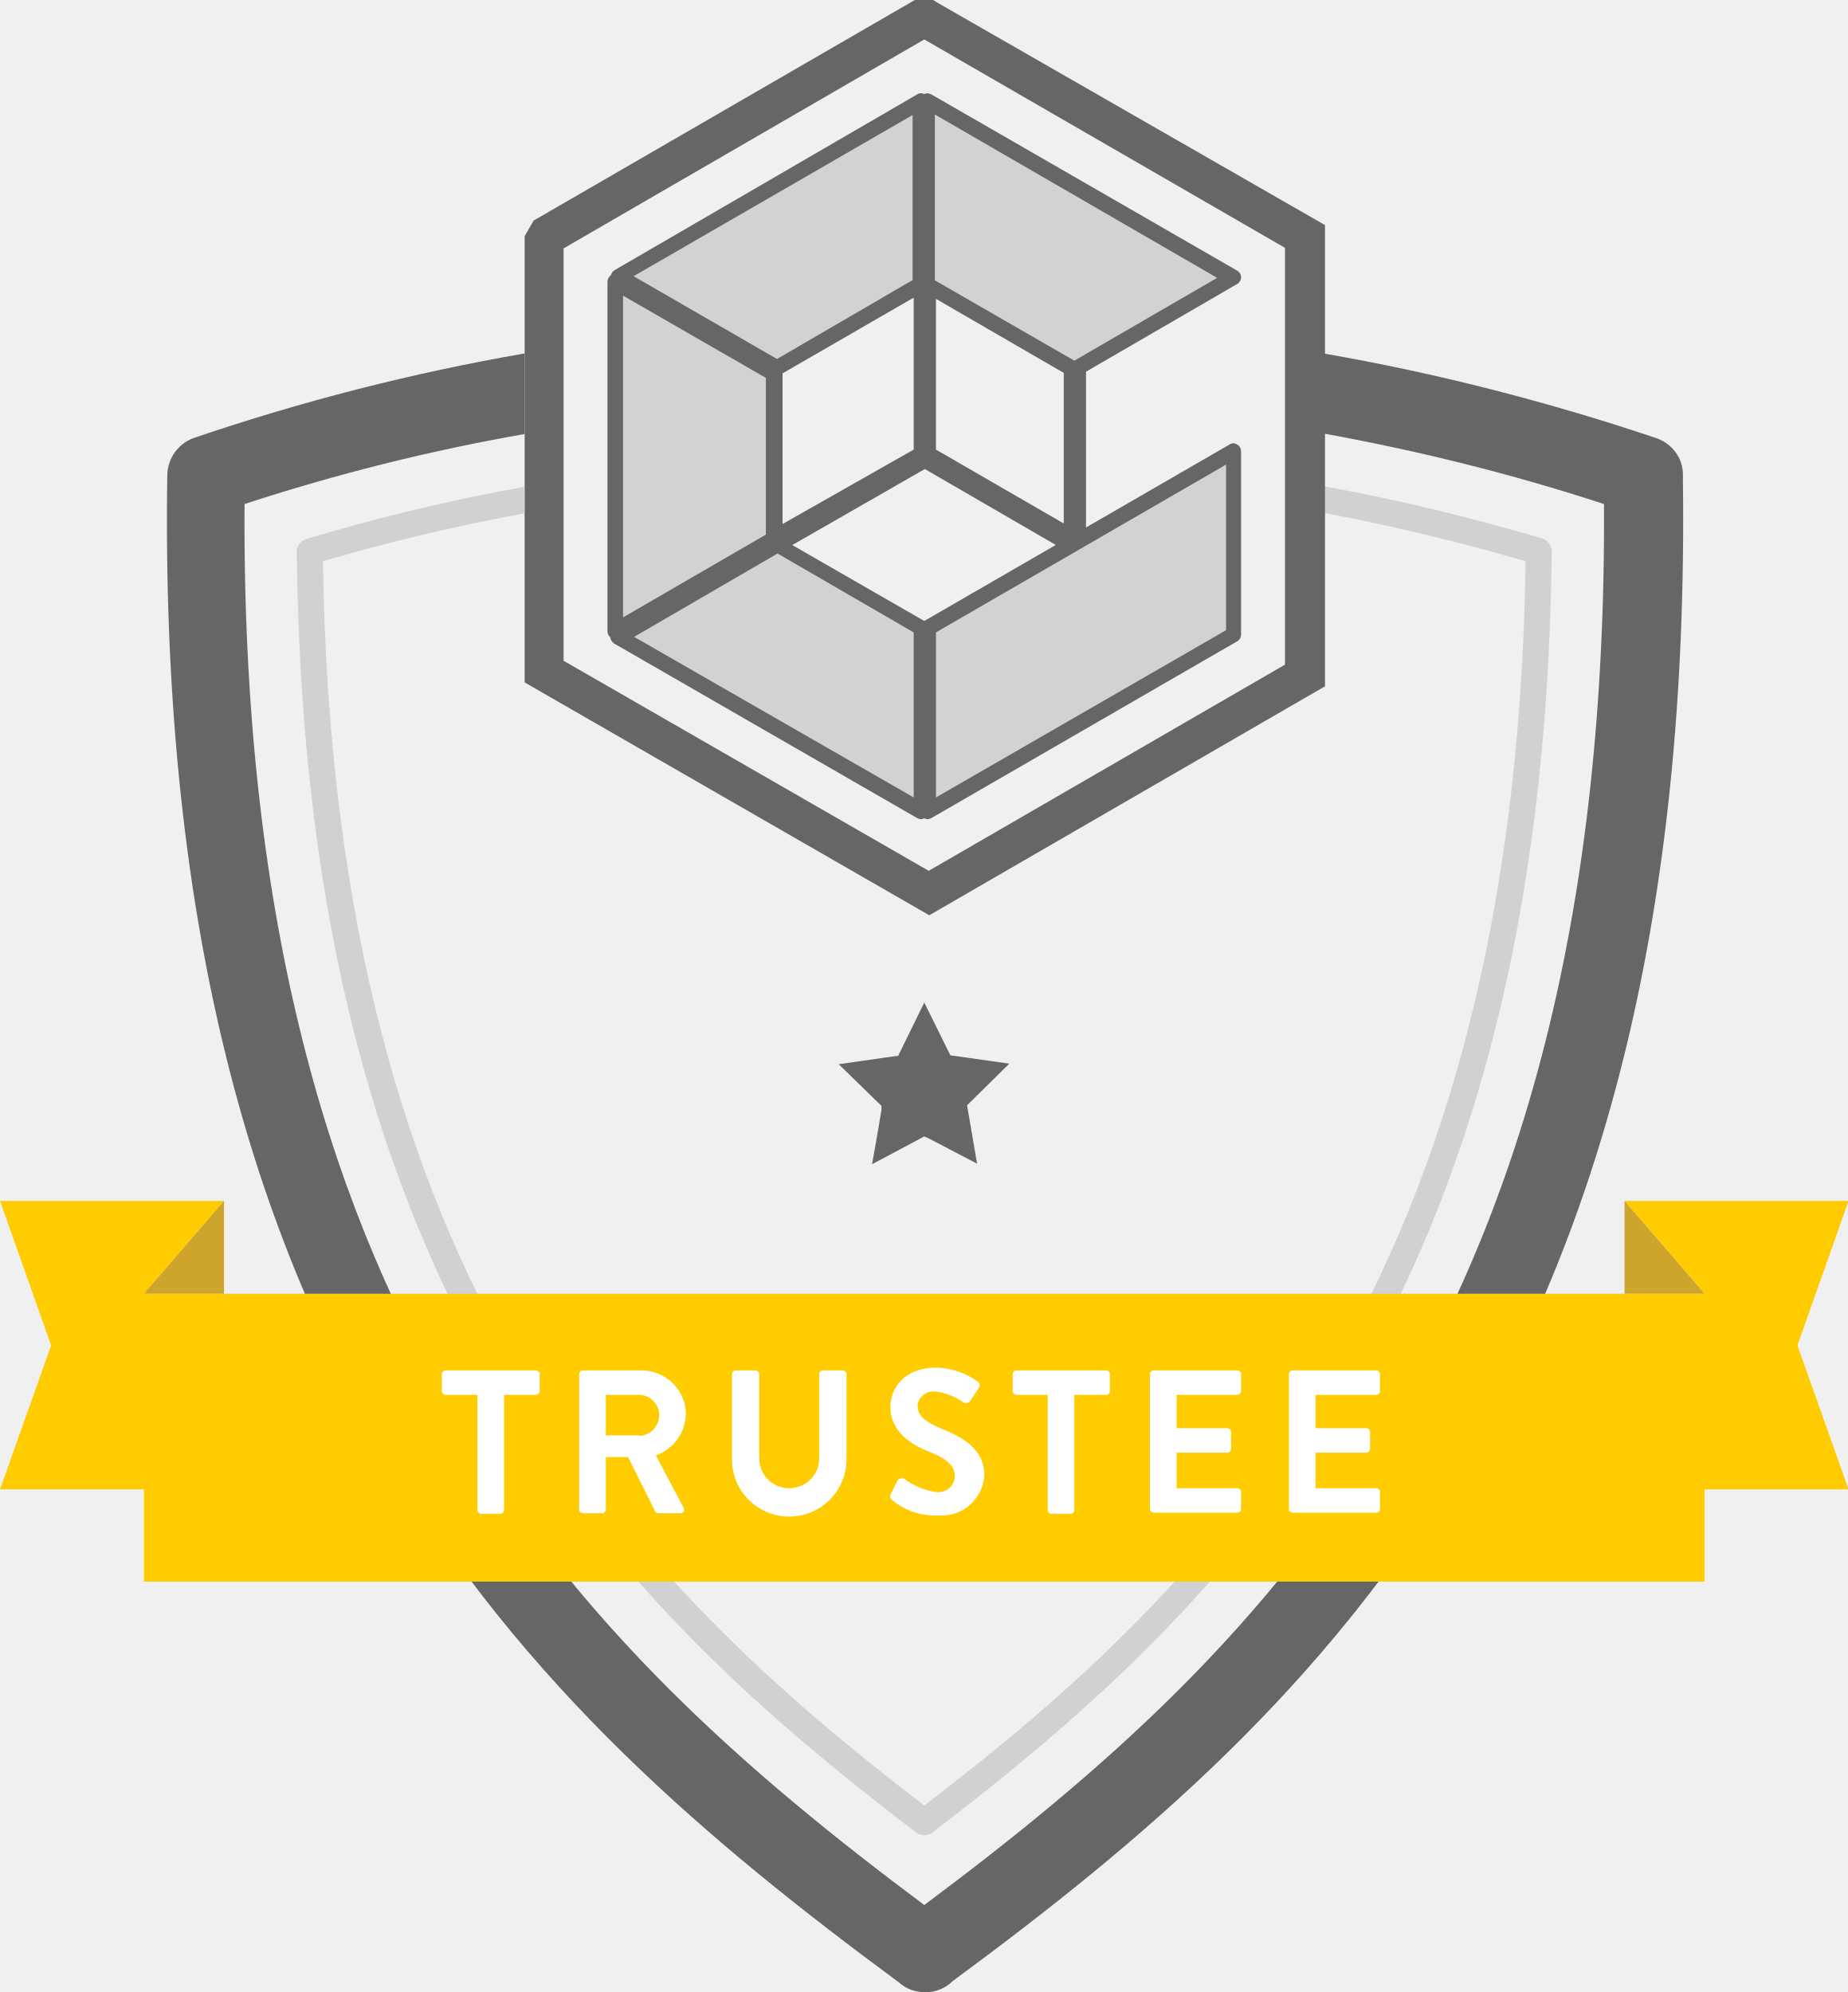
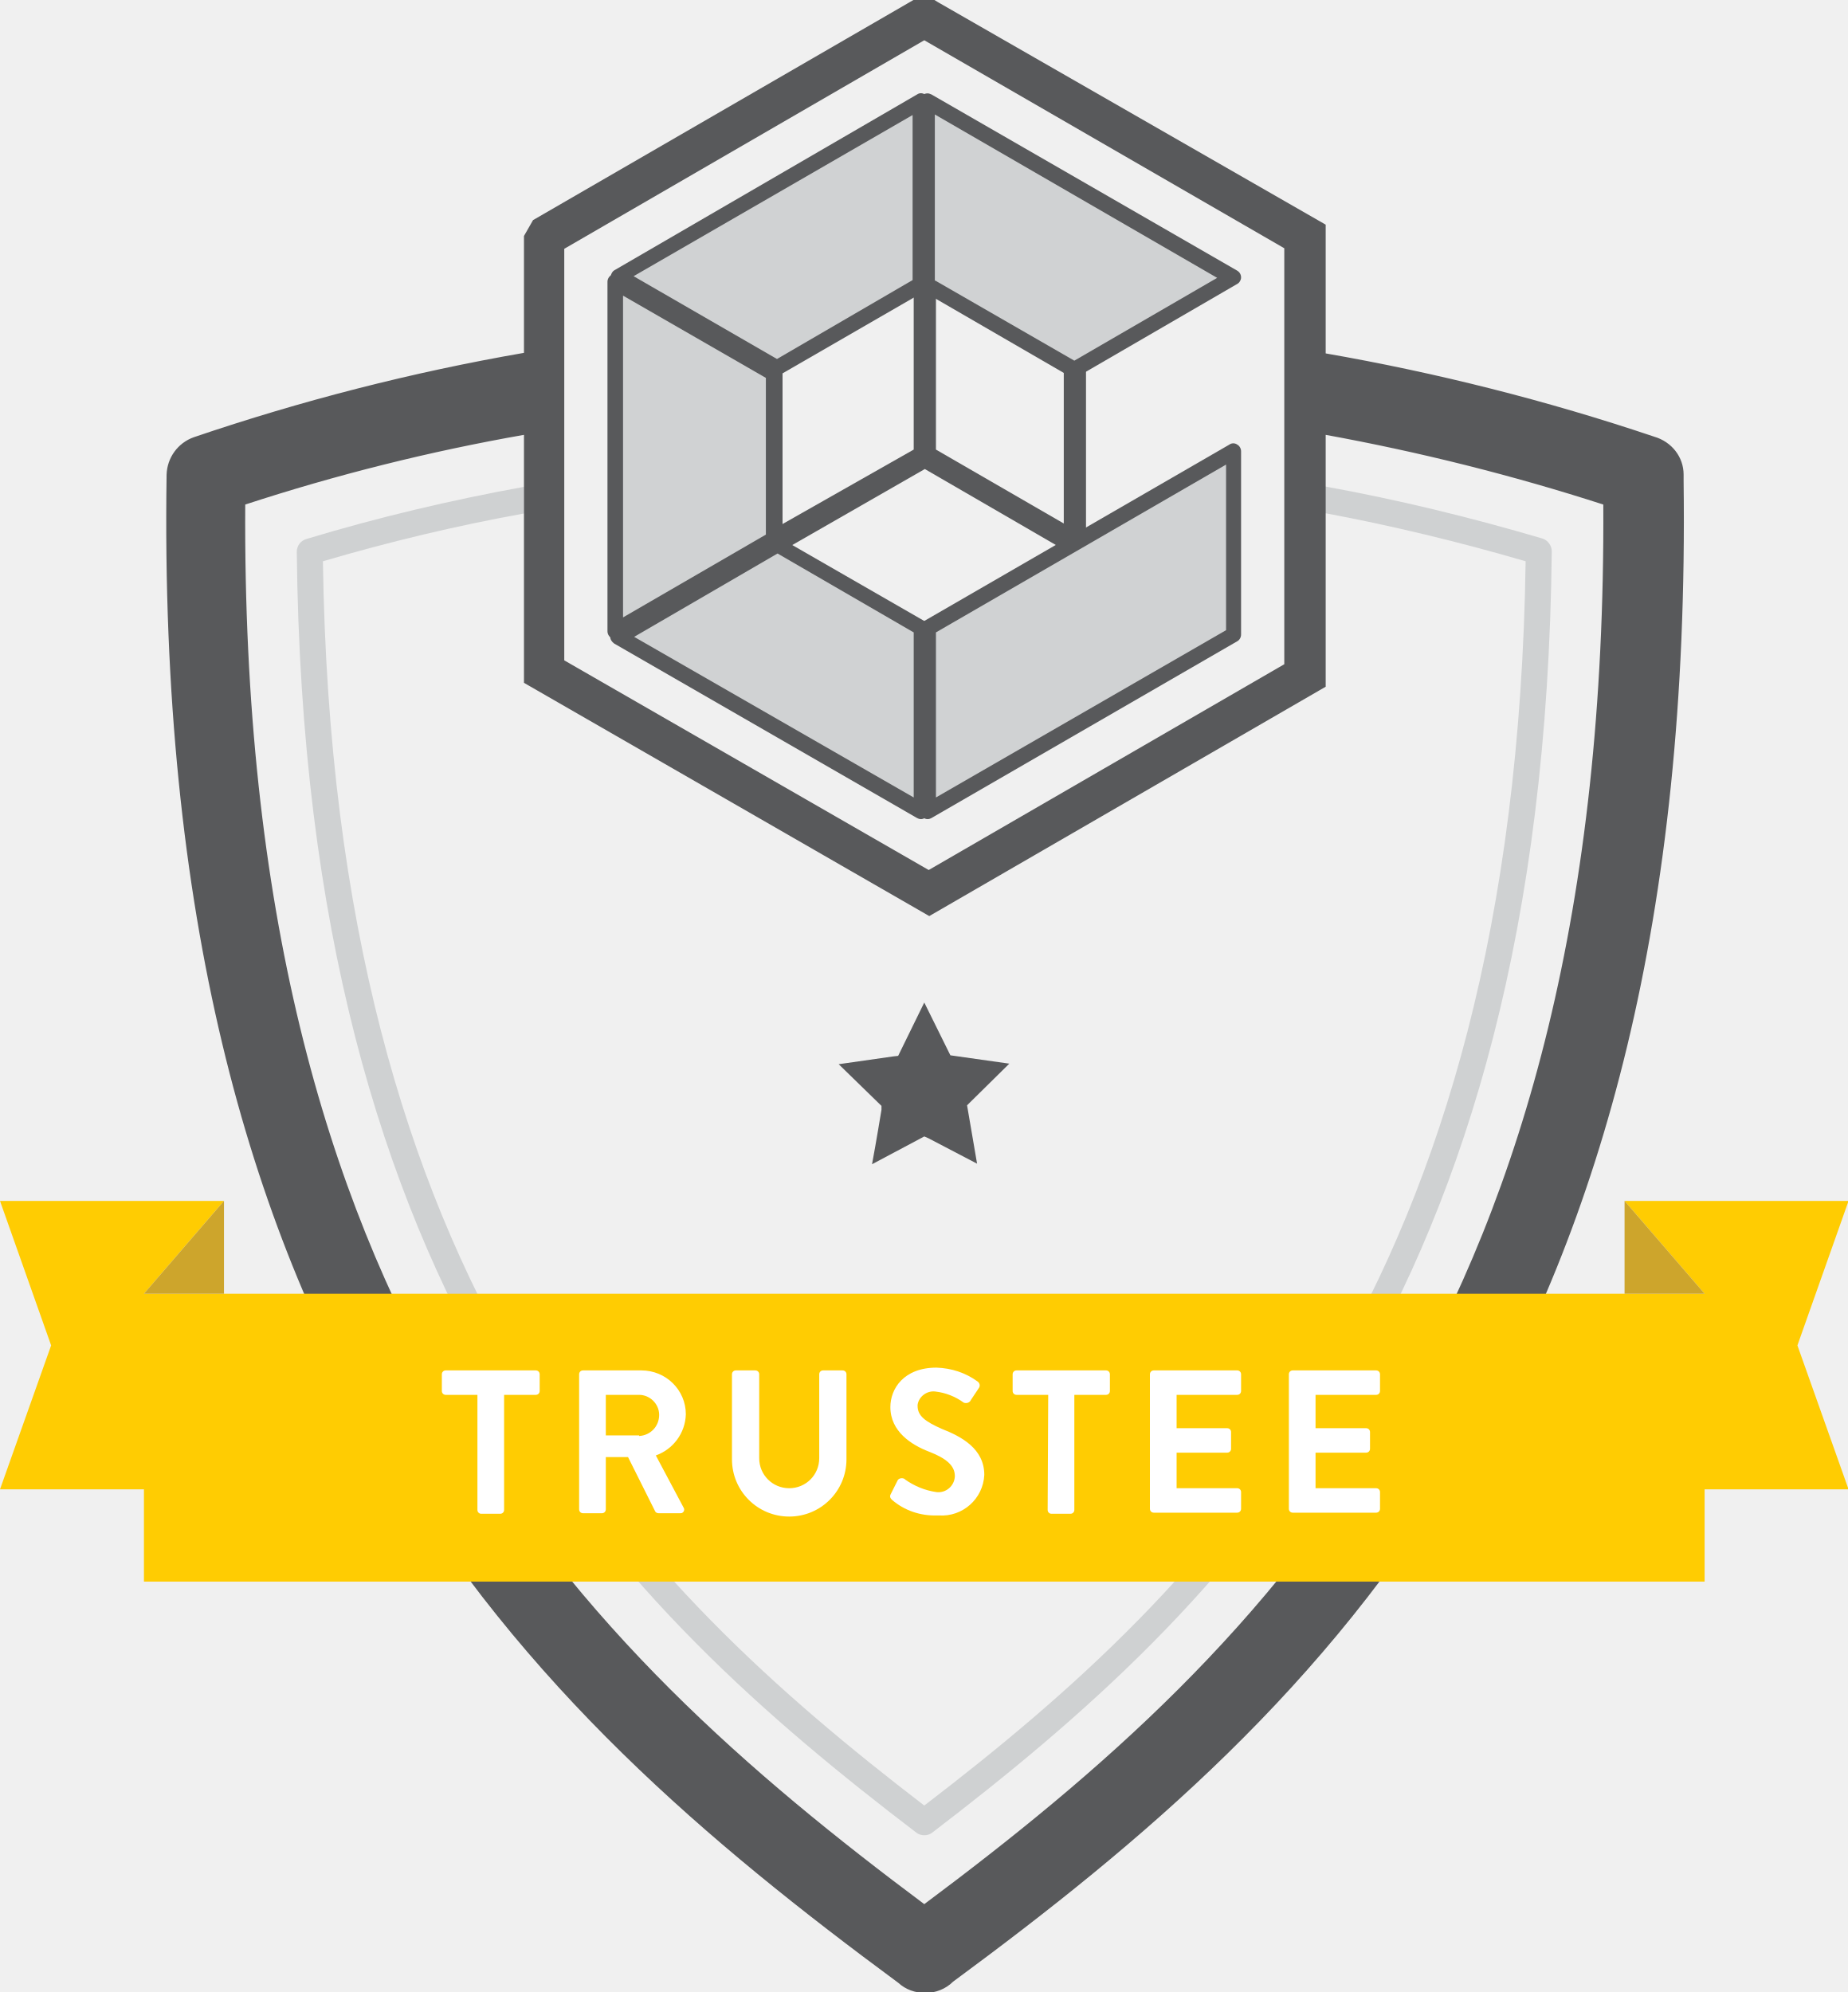
<svg xmlns="http://www.w3.org/2000/svg" version="1.1" id="svg27379" x="0px" y="0px" viewBox="0 0 48.5 52.3" style="enable-background:new 0 0 48.5 52.3;" xml:space="preserve">
  <style type="text/css">
- 	.st0{fill:#666666;}
- 	.st1{fill:#CFD1D2;}
- 	.st2{fill:#D0D2D3;}
- 	.st3{fill:#FFCC02;}
- 	.st4{fill:#CDA52C;}
- 	.st5{fill:#FFFFFF;}
+ 	.st0{fill:#CFD1D2;}
+ 	.st1{fill:none;}
+ 	.st2{fill:#58595B;stroke:#58595B;stroke-width:0.25;}
+ 	.st3{fill:#D0D2D3;}
+ 	.st4{fill:#58595B;}
+ 	.st5{fill:#FFCC02;}
+ 	.st6{fill:#CDA52C;}
+ 	.st7{fill:#FFFFFF;}
</style>
  <g id="layer1" transform="translate(131.0238,-156.9932)">
    <g id="Layer_2-03-4" transform="matrix(0.1459045,0,0,0.1459045,-131.0238,156.9932)">
      <g id="Layer_1-2-09-4">
-         <path id="path6212-3" class="st0" d="M297.6,78.7c-19.4-6.5-39.3-11.6-59.5-15.1V78c17.1,3.1,34,7.3,50.5,12.7     c0.8,145.6-59.3,205.1-122.3,252.1l0,0C103.2,295.7,43.1,236.2,44,90.7c16.5-5.4,33.3-9.6,50.4-12.6V63.6     c-20.2,3.5-40.1,8.6-59.5,15.2c-2.8,1-4.7,3.6-4.8,6.6c-2.4,158.7,63.6,221.1,131.6,271.3c1.3,1.2,3,1.8,4.8,1.8l0,0     c1.8,0,3.6-0.7,4.9-2c67.7-49.9,133.4-112.2,131.4-269.9c0-0.4,0-0.8,0-1.2C302.8,82.3,300.7,79.6,297.6,78.7z" />
-         <path id="path6214-8" class="st1" d="M274.5,101c-1.9,130.6-56.5,184.3-108.2,223.9C114.7,285.3,60,231.6,58.1,101     c11.9-3.5,24-6.4,36.2-8.6v-4.8C81.1,90,68,93.1,55.1,97c-1,0.3-1.7,1.2-1.7,2.3c1.4,135.3,58.3,189.9,111.5,230.5     c0.8,0.6,2,0.6,2.8,0c53.2-40.7,110.1-95.3,111.5-230.6c0-1-0.7-2-1.7-2.3c-12.9-3.8-26-7-39.3-9.4v4.8     C250.5,94.6,262.5,97.5,274.5,101z" />
-         <path id="path6216-6" class="st0" d="M168.7,0.5L167.9,0h-3.3L96,39.7l-1.6,2.8v80.3l72.8,41.9l71.2-41.2v-83L168.7,0.5z      M167.1,156.7l-65.7-37.8V44.7l64.9-37.6l64.9,37.5v75L167.1,156.7z" />
-         <polygon id="polygon6218-0" class="st2" points="111.2,49.7 139.9,66.2 165.7,51.2 165.7,18.2    " />
-         <path id="path6220-8" class="st0" d="M139.9,67.6c-0.3,0-0.5-0.1-0.7-0.2L110.6,51c-0.7-0.4-0.9-1.3-0.5-1.9     c0.1-0.2,0.3-0.4,0.5-0.5L165,17c0.4-0.3,1-0.3,1.4,0c0.4,0.2,0.7,0.7,0.7,1.2v33c0,0.5-0.3,1-0.7,1.2l-25.8,14.9     C140.4,67.5,140.1,67.6,139.9,67.6z M114,49.7l25.8,14.9l24.4-14.2V20.7L114,49.7z" />
-         <polygon id="polygon6222-9" class="st2" points="139.3,97 139.3,67.2 110.6,50.7 110.7,113.6    " />
-         <path id="path6224-2" class="st0" d="M110.7,115c-0.3,0-0.5-0.1-0.7-0.2c-0.4-0.2-0.7-0.7-0.7-1.2V50.7c0-0.5,0.3-1,0.7-1.2     c0.4-0.3,1-0.3,1.4,0L140.1,66c0.4,0.3,0.7,0.7,0.7,1.2V97c0,0.5-0.3,1-0.7,1.2l-28.7,16.6C111.2,114.9,111,115,110.7,115z      M112.1,53.2v57.9l25.7-14.9V68L112.1,53.2z" />
-         <polygon id="polygon6226-2" class="st2" points="139.3,97 139.9,98.1 166.3,82.7 192.7,98.1 193.9,97.4 193.9,66.2 193.3,66.5      192.7,66.2 192.7,96.7 166.9,81.8 166.9,51.2 165.7,51.2 165.7,81.8    " />
-         <path id="path6228-3" class="st0" d="M192.8,99.5c-0.2,0-0.5-0.1-0.7-0.2l-25.7-14.9l-25.8,14.8c-0.3,0.2-0.7,0.2-1.1,0     c-0.4-0.1-0.7-0.3-0.9-0.7l-0.6-1c-0.4-0.7-0.2-1.5,0.5-1.9l25.9-14.7V51.2c0-0.8,0.6-1.4,1.4-1.4h1.2c0.8,0,1.4,0.6,1.4,1.4     v29.7l23,13.3V66.2c0-0.5,0.3-1,0.7-1.2c0.4-0.2,0.9-0.2,1.3,0c0.4-0.2,0.9-0.2,1.3,0c0.4,0.2,0.7,0.7,0.7,1.2v31.2     c0,0.5-0.3,1-0.7,1.2l-1.2,0.7C193.3,99.4,193,99.5,192.8,99.5z" />
-         <polygon id="polygon6230-1" class="st2" points="166.9,51.2 193.3,66.5 221.9,50 166.9,18.2    " />
-         <path id="path6232-8" class="st0" d="M193.3,68c-0.3,0-0.5-0.1-0.7-0.2l-26.4-15.3c-0.4-0.3-0.7-0.7-0.7-1.2V18.2     c0-0.8,0.6-1.4,1.4-1.4c0.2,0,0.5,0.1,0.7,0.2l55,31.7c0.7,0.4,0.9,1.3,0.5,1.9c-0.1,0.2-0.3,0.4-0.5,0.5L194,67.7     C193.8,67.9,193.6,68,193.3,68z M168.3,50.5l25,14.4l25.7-14.9l-50.8-29.4V50.5z" />
-         <polygon id="polygon6234-3" class="st2" points="166.9,146 222,114.2 222,81.2 166.9,113    " />
-         <path id="path6236-4" class="st0" d="M166.9,147.4c-0.3,0-0.5-0.1-0.7-0.2c-0.4-0.2-0.7-0.7-0.7-1.2v-33c0-0.5,0.3-1,0.7-1.2     l55-31.8c0.4-0.3,1-0.3,1.4,0c0.4,0.2,0.7,0.7,0.7,1.2v33c0,0.5-0.3,1-0.7,1.2l-55,31.8C167.4,147.3,167.2,147.4,166.9,147.4z      M168.4,113.8v29.7l52.2-30.1V83.6L168.4,113.8z" />
-         <polygon id="polygon6238-2" class="st2" points="111.3,114.6 165.7,145.9 165.7,112.9 139.9,98.1    " />
-         <path id="path6240-2" class="st0" d="M165.7,147.4c-0.3,0-0.5-0.1-0.7-0.2l-54.5-31.4c-0.4-0.3-0.7-0.7-0.7-1.2     c0-0.5,0.3-1,0.7-1.2l28.6-16.5c0.4-0.3,1-0.3,1.4,0l25.9,14.9c0.4,0.3,0.7,0.7,0.7,1.2v33c0,0.5-0.3,1-0.7,1.2     C166.2,147.3,166,147.4,165.7,147.4z M114.1,114.6l50.3,28.9v-29.7l-24.5-14.2L114.1,114.6z" />
-         <path id="path6242-4" class="st0" d="M171,189.9l10.6,1.5l-7.1,7l-0.5,0.5l1.8,10.5l-8.8-4.6l-0.7-0.3l-9.4,5     c0.7-3.7,1.7-9.8,1.7-9.8V199l-7.7-7.5l9.8-1.4l0.9-0.1l4.7-9.6l4.4,8.9L171,189.9z" />
-         <polygon id="polygon6244-5" class="st3" points="306.7,284.6 306.7,268 332.6,268 323.4,242.1 332.6,216.1 292.3,216.1      306.7,232.8 25.9,232.8 40.3,216.1 0,216.1 9.2,242.1 0,268 25.9,268 25.9,284.6    " />
-         <polygon id="polygon6246-1" class="st4" points="292.3,216.1 292.3,232.8 306.7,232.8    " />
-         <polygon id="polygon6248-7" class="st4" points="40.3,216.1 40.3,232.8 25.9,232.8    " />
-         <path id="path6250-5" class="st5" d="M85.9,251h-5.7c-0.4,0-0.7-0.3-0.7-0.7v-3c0-0.4,0.3-0.7,0.7-0.7h16.2     c0.4,0,0.7,0.3,0.7,0.7v3c0,0.4-0.3,0.7-0.7,0.7c0,0,0,0,0,0h-5.7v20.7c0,0.4-0.3,0.7-0.7,0.7h-3.4c-0.4,0-0.7-0.3-0.7-0.7V251z" />
-         <path id="path6252-7" class="st5" d="M104.2,247.3c0-0.4,0.3-0.7,0.7-0.7h10.5c4.4,0,8,3.5,8,7.9c0,0,0,0,0,0     c-0.1,3.4-2.3,6.3-5.4,7.4l5,9.4c0.2,0.3,0.1,0.7-0.2,0.9c-0.1,0.1-0.3,0.1-0.4,0.1h-3.9c-0.2,0-0.5-0.1-0.6-0.3l-4.9-9.8H109     v9.4c0,0.4-0.3,0.7-0.7,0.7h-3.4c-0.4,0-0.7-0.3-0.7-0.7V247.3z M115,258.4c2-0.1,3.6-1.7,3.6-3.8c0-2-1.7-3.6-3.6-3.6h-6v7.3     H115z" />
-         <path id="path6254-1" class="st5" d="M131.7,247.3c0-0.4,0.3-0.7,0.7-0.7h3.5c0.4,0,0.7,0.3,0.7,0.7v15.1c0,3,2.4,5.4,5.4,5.4     c3,0,5.4-2.4,5.4-5.4c0,0,0,0,0,0v-15.1c0-0.4,0.3-0.7,0.7-0.7h3.5c0.4,0,0.7,0.3,0.7,0.7v15.3c0,5.7-4.6,10.3-10.3,10.3     c-5.7,0-10.3-4.6-10.3-10.3V247.3z" />
-         <path id="path6256-6" class="st5" d="M160.3,268.8l1.2-2.4c0.2-0.4,0.8-0.5,1.2-0.3c0,0,0.1,0,0.1,0.1c1.7,1.2,3.6,2,5.7,2.3     c1.7,0.2,3.2-1.1,3.3-2.8c0,0,0-0.1,0-0.1c0-1.9-1.6-3.2-4.7-4.4s-6.9-3.6-6.9-8c0-3.3,2.4-7.1,8.3-7.1c2.7,0.1,5.2,0.9,7.4,2.5     c0.4,0.3,0.5,0.8,0.2,1.2l-1.4,2.1c-0.2,0.5-0.8,0.7-1.3,0.5c-1.5-1.1-3.3-1.8-5.1-2c-1.5-0.2-3,0.9-3.2,2.4c0,0.1,0,0.1,0,0.2     c0,1.8,1.4,2.8,4.3,4.1c3.6,1.4,7.7,3.6,7.7,8.3c-0.2,4.3-3.9,7.6-8.2,7.3c-0.1,0-0.2,0-0.3,0c-3,0.1-5.9-0.9-8.1-2.8     C160.2,269.6,160,269.3,160.3,268.8z" />
-         <path id="path6258-9" class="st5" d="M188.6,251h-5.7c-0.4,0-0.7-0.3-0.7-0.7c0,0,0,0,0,0v-3c0-0.4,0.3-0.7,0.7-0.7H199     c0.4,0,0.7,0.3,0.7,0.7v3c0,0.4-0.3,0.7-0.7,0.7h-5.7v20.7c0,0.4-0.3,0.7-0.7,0.7h-3.4c-0.4,0-0.7-0.3-0.7-0.7V251z" />
-         <path id="path6260-8" class="st5" d="M206.9,247.3c0-0.4,0.3-0.7,0.7-0.7h15c0.4,0,0.7,0.3,0.7,0.7v3c0,0.4-0.3,0.7-0.7,0.7     c0,0,0,0,0,0h-10.9v6h9.1c0.4,0,0.7,0.3,0.7,0.7v3c0,0.4-0.3,0.7-0.7,0.7h-9.1v6.4h10.9c0.4,0,0.7,0.3,0.7,0.7v3     c0,0.4-0.3,0.7-0.7,0.7c0,0,0,0,0,0h-15c-0.4,0-0.7-0.3-0.7-0.7V247.3z" />
-         <path id="path6262-1" class="st5" d="M231.9,247.3c0-0.4,0.3-0.7,0.7-0.7h15c0.4,0,0.7,0.3,0.7,0.7v3c0,0.4-0.3,0.7-0.7,0.7     h-10.9v6h9.1c0.4,0,0.7,0.3,0.7,0.7v3c0,0.4-0.3,0.7-0.7,0.7h-9.1v6.4h10.9c0.4,0,0.7,0.3,0.7,0.7v3c0,0.4-0.3,0.7-0.7,0.7h-15     c-0.4,0-0.7-0.3-0.7-0.7c0,0,0,0,0,0V247.3z" />
+         <path id="path6214-8" class="st0" d="M274.5,101c-1.9,130.6-56.5,184.3-108.2,223.9C114.7,285.3,60,231.6,58.1,101     c11.9-3.5,24-6.4,36.2-8.6v-4.8C81.1,90,68,93.1,55.1,97c-1,0.3-1.7,1.2-1.7,2.3c1.4,135.3,58.3,189.9,111.5,230.5     c0.8,0.6,2,0.6,2.8,0c53.2-40.7,110.1-95.3,111.5-230.6c0-1-0.7-2-1.7-2.3c-12.9-3.8-26-7-39.3-9.4v4.8     C250.5,94.6,262.5,97.5,274.5,101z" />
+         <g>
+           <path class="st1" d="M238.4,123.5l-71.2,41.2l-72.8-41.9V78.1c-17.1,3-33.9,7.2-50.4,12.6c-0.9,145.5,59.2,205,122.3,252.1      c63-47,123.1-106.5,122.3-252.1c-16.4-5.4-33.2-9.5-50.2-12.6V123.5z" />
+           <polygon class="st1" points="231.2,119.6 231.2,44.6 166.3,7.1 101.4,44.7 101.4,118.9 167.1,156.7     " />
+           <path class="st2" d="M297.6,78.7c-19.3-6.5-39.1-11.5-59.2-15V40.5l-69.7-40L167.9,0h-3.3L96,39.7l-1.6,2.8v21.1      c-20.2,3.5-40.1,8.6-59.5,15.2c-2.8,1-4.7,3.6-4.8,6.6c-2.4,158.7,63.6,221.1,131.6,271.3c1.3,1.2,3,1.8,4.8,1.8s3.6-0.7,4.9-2      c67.7-49.9,133.4-112.2,131.4-269.9c0-0.4,0-0.8,0-1.2C302.8,82.3,300.7,79.6,297.6,78.7z M101.4,44.7l64.9-37.6l64.9,37.5v75      l-64.1,37.1l-65.7-37.8V44.7z M166.3,342.8C103.2,295.7,43.1,236.2,44,90.7c16.5-5.4,33.3-9.6,50.4-12.6v44.7l72.8,41.9      l71.2-41.2V78.1c17,3.1,33.8,7.3,50.2,12.6C289.4,236.3,229.3,295.8,166.3,342.8z" />
+         </g>
+         <polygon id="polygon6218-0" class="st3" points="111.2,49.7 139.9,66.2 165.7,51.2 165.7,18.2    " />
+         <path id="path6220-8" class="st4" d="M139.9,67.6c-0.3,0-0.5-0.1-0.7-0.2L110.6,51c-0.7-0.4-0.9-1.3-0.5-1.9     c0.1-0.2,0.3-0.4,0.5-0.5L165,17c0.4-0.3,1-0.3,1.4,0c0.4,0.2,0.7,0.7,0.7,1.2v33c0,0.5-0.3,1-0.7,1.2l-25.8,14.9     C140.4,67.5,140.1,67.6,139.9,67.6z M114,49.7l25.8,14.9l24.4-14.2V20.7L114,49.7z" />
+         <polygon id="polygon6222-9" class="st3" points="139.3,97 139.3,67.2 110.6,50.7 110.7,113.6    " />
+         <path id="path6224-2" class="st4" d="M110.7,115c-0.3,0-0.5-0.1-0.7-0.2c-0.4-0.2-0.7-0.7-0.7-1.2V50.7c0-0.5,0.3-1,0.7-1.2     c0.4-0.3,1-0.3,1.4,0L140.1,66c0.4,0.3,0.7,0.7,0.7,1.2V97c0,0.5-0.3,1-0.7,1.2l-28.7,16.6C111.2,114.9,111,115,110.7,115z      M112.1,53.2v57.9l25.7-14.9V68L112.1,53.2z" />
+         <polygon id="polygon6226-2" class="st3" points="139.3,97 139.9,98.1 166.3,82.7 192.7,98.1 193.9,97.4 193.9,66.2 193.3,66.5      192.7,66.2 192.7,96.7 166.9,81.8 166.9,51.2 165.7,51.2 165.7,81.8    " />
+         <path id="path6228-3" class="st4" d="M192.8,99.5c-0.2,0-0.5-0.1-0.7-0.2l-25.7-14.9l-25.8,14.8c-0.3,0.2-0.7,0.2-1.1,0     c-0.4-0.1-0.7-0.3-0.9-0.7l-0.6-1c-0.4-0.7-0.2-1.5,0.5-1.9l25.9-14.7V51.2c0-0.8,0.6-1.4,1.4-1.4h1.2c0.8,0,1.4,0.6,1.4,1.4     v29.7l23,13.3v-28c0-0.5,0.3-1,0.7-1.2s0.9-0.2,1.3,0c0.4-0.2,0.9-0.2,1.3,0c0.4,0.2,0.7,0.7,0.7,1.2v31.2c0,0.5-0.3,1-0.7,1.2     l-1.2,0.7C193.3,99.4,193,99.5,192.8,99.5z" />
+         <polygon id="polygon6230-1" class="st3" points="166.9,51.2 193.3,66.5 221.9,50 166.9,18.2    " />
+         <path id="path6232-8" class="st4" d="M193.3,68c-0.3,0-0.5-0.1-0.7-0.2l-26.4-15.3c-0.4-0.3-0.7-0.7-0.7-1.2V18.2     c0-0.8,0.6-1.4,1.4-1.4c0.2,0,0.5,0.1,0.7,0.2l55,31.7c0.7,0.4,0.9,1.3,0.5,1.9c-0.1,0.2-0.3,0.4-0.5,0.5L194,67.7     C193.8,67.9,193.6,68,193.3,68z M168.3,50.5l25,14.4L219,50l-50.8-29.4v29.9H168.3z" />
+         <polygon id="polygon6234-3" class="st3" points="166.9,146 222,114.2 222,81.2 166.9,113    " />
+         <path id="path6236-4" class="st4" d="M166.9,147.4c-0.3,0-0.5-0.1-0.7-0.2c-0.4-0.2-0.7-0.7-0.7-1.2v-33c0-0.5,0.3-1,0.7-1.2     l55-31.8c0.4-0.3,1-0.3,1.4,0c0.4,0.2,0.7,0.7,0.7,1.2v33c0,0.5-0.3,1-0.7,1.2l-55,31.8C167.4,147.3,167.2,147.4,166.9,147.4z      M168.4,113.8v29.7l52.2-30.1V83.6L168.4,113.8z" />
+         <polygon id="polygon6238-2" class="st3" points="111.3,114.6 165.7,145.9 165.7,112.9 139.9,98.1    " />
+         <path id="path6240-2" class="st4" d="M165.7,147.4c-0.3,0-0.5-0.1-0.7-0.2l-54.5-31.4c-0.4-0.3-0.7-0.7-0.7-1.2s0.3-1,0.7-1.2     l28.6-16.5c0.4-0.3,1-0.3,1.4,0l25.9,14.9c0.4,0.3,0.7,0.7,0.7,1.2v33c0,0.5-0.3,1-0.7,1.2C166.2,147.3,166,147.4,165.7,147.4z      M114.1,114.6l50.3,28.9v-29.7l-24.5-14.2L114.1,114.6z" />
+         <path id="path6242-4" class="st4" d="M171,189.9l10.6,1.5l-7.1,7l-0.5,0.5l1.8,10.5l-8.8-4.6l-0.7-0.3l-9.4,5     c0.7-3.7,1.7-9.8,1.7-9.8V199l-7.7-7.5l9.8-1.4l0.9-0.1l4.7-9.6l4.4,8.9L171,189.9z" />
+         <polygon id="polygon6244-5" class="st5" points="306.7,284.6 306.7,268 332.6,268 323.4,242.1 332.6,216.1 292.3,216.1      306.7,232.8 25.9,232.8 40.3,216.1 0,216.1 9.2,242.1 0,268 25.9,268 25.9,284.6    " />
+         <polygon id="polygon6246-1" class="st6" points="292.3,216.1 292.3,232.8 306.7,232.8    " />
+         <polygon id="polygon6248-7" class="st6" points="40.3,216.1 40.3,232.8 25.9,232.8    " />
+         <path id="path6250-5" class="st7" d="M85.9,251h-5.7c-0.4,0-0.7-0.3-0.7-0.7v-3c0-0.4,0.3-0.7,0.7-0.7h16.2     c0.4,0,0.7,0.3,0.7,0.7v3c0,0.4-0.3,0.7-0.7,0.7l0,0h-5.7v20.7c0,0.4-0.3,0.7-0.7,0.7h-3.4c-0.4,0-0.7-0.3-0.7-0.7     C85.9,271.7,85.9,251,85.9,251z" />
+         <path id="path6252-7" class="st7" d="M104.2,247.3c0-0.4,0.3-0.7,0.7-0.7h10.5c4.4,0,8,3.5,8,7.9l0,0c-0.1,3.4-2.3,6.3-5.4,7.4     l5,9.4c0.2,0.3,0.1,0.7-0.2,0.9c-0.1,0.1-0.3,0.1-0.4,0.1h-3.9c-0.2,0-0.5-0.1-0.6-0.3l-4.9-9.8h-4v9.4c0,0.4-0.3,0.7-0.7,0.7     h-3.4c-0.4,0-0.7-0.3-0.7-0.7C104.2,271.6,104.2,247.3,104.2,247.3z M115,258.4c2-0.1,3.6-1.7,3.6-3.8c0-2-1.7-3.6-3.6-3.6h-6     v7.3h6V258.4z" />
+         <path id="path6254-1" class="st7" d="M131.7,247.3c0-0.4,0.3-0.7,0.7-0.7h3.5c0.4,0,0.7,0.3,0.7,0.7v15.1c0,3,2.4,5.4,5.4,5.4     c3,0,5.4-2.4,5.4-5.4l0,0v-15.1c0-0.4,0.3-0.7,0.7-0.7h3.5c0.4,0,0.7,0.3,0.7,0.7v15.3c0,5.7-4.6,10.3-10.3,10.3     c-5.7,0-10.3-4.6-10.3-10.3C131.7,262.6,131.7,247.3,131.7,247.3z" />
+         <path id="path6256-6" class="st7" d="M160.3,268.8l1.2-2.4c0.2-0.4,0.8-0.5,1.2-0.3c0,0,0.1,0,0.1,0.1c1.7,1.2,3.6,2,5.7,2.3     c1.7,0.2,3.2-1.1,3.3-2.8v-0.1c0-1.9-1.6-3.2-4.7-4.4c-3.1-1.2-6.9-3.6-6.9-8c0-3.3,2.4-7.1,8.3-7.1c2.7,0.1,5.2,0.9,7.4,2.5     c0.4,0.3,0.5,0.8,0.2,1.2l-1.4,2.1c-0.2,0.5-0.8,0.7-1.3,0.5c-1.5-1.1-3.3-1.8-5.1-2c-1.5-0.2-3,0.9-3.2,2.4c0,0.1,0,0.1,0,0.2     c0,1.8,1.4,2.8,4.3,4.1c3.6,1.4,7.7,3.6,7.7,8.3c-0.2,4.3-3.9,7.6-8.2,7.3c-0.1,0-0.2,0-0.3,0c-3,0.1-5.9-0.9-8.1-2.8     C160.2,269.6,160,269.3,160.3,268.8z" />
+         <path id="path6258-9" class="st7" d="M188.6,251h-5.7c-0.4,0-0.7-0.3-0.7-0.7l0,0v-3c0-0.4,0.3-0.7,0.7-0.7H199     c0.4,0,0.7,0.3,0.7,0.7v3c0,0.4-0.3,0.7-0.7,0.7h-5.7v20.7c0,0.4-0.3,0.7-0.7,0.7h-3.4c-0.4,0-0.7-0.3-0.7-0.7L188.6,251     L188.6,251z" />
+         <path id="path6260-8" class="st7" d="M206.9,247.3c0-0.4,0.3-0.7,0.7-0.7h15c0.4,0,0.7,0.3,0.7,0.7v3c0,0.4-0.3,0.7-0.7,0.7l0,0     h-10.9v6h9.1c0.4,0,0.7,0.3,0.7,0.7v3c0,0.4-0.3,0.7-0.7,0.7h-9.1v6.4h10.9c0.4,0,0.7,0.3,0.7,0.7v3c0,0.4-0.3,0.7-0.7,0.7l0,0     h-15c-0.4,0-0.7-0.3-0.7-0.7V247.3z" />
+         <path id="path6262-1" class="st7" d="M231.9,247.3c0-0.4,0.3-0.7,0.7-0.7h15c0.4,0,0.7,0.3,0.7,0.7v3c0,0.4-0.3,0.7-0.7,0.7     h-10.9v6h9.1c0.4,0,0.7,0.3,0.7,0.7v3c0,0.4-0.3,0.7-0.7,0.7h-9.1v6.4h10.9c0.4,0,0.7,0.3,0.7,0.7v3c0,0.4-0.3,0.7-0.7,0.7h-15     c-0.4,0-0.7-0.3-0.7-0.7l0,0V247.3z" />
      </g>
    </g>
  </g>
</svg>
